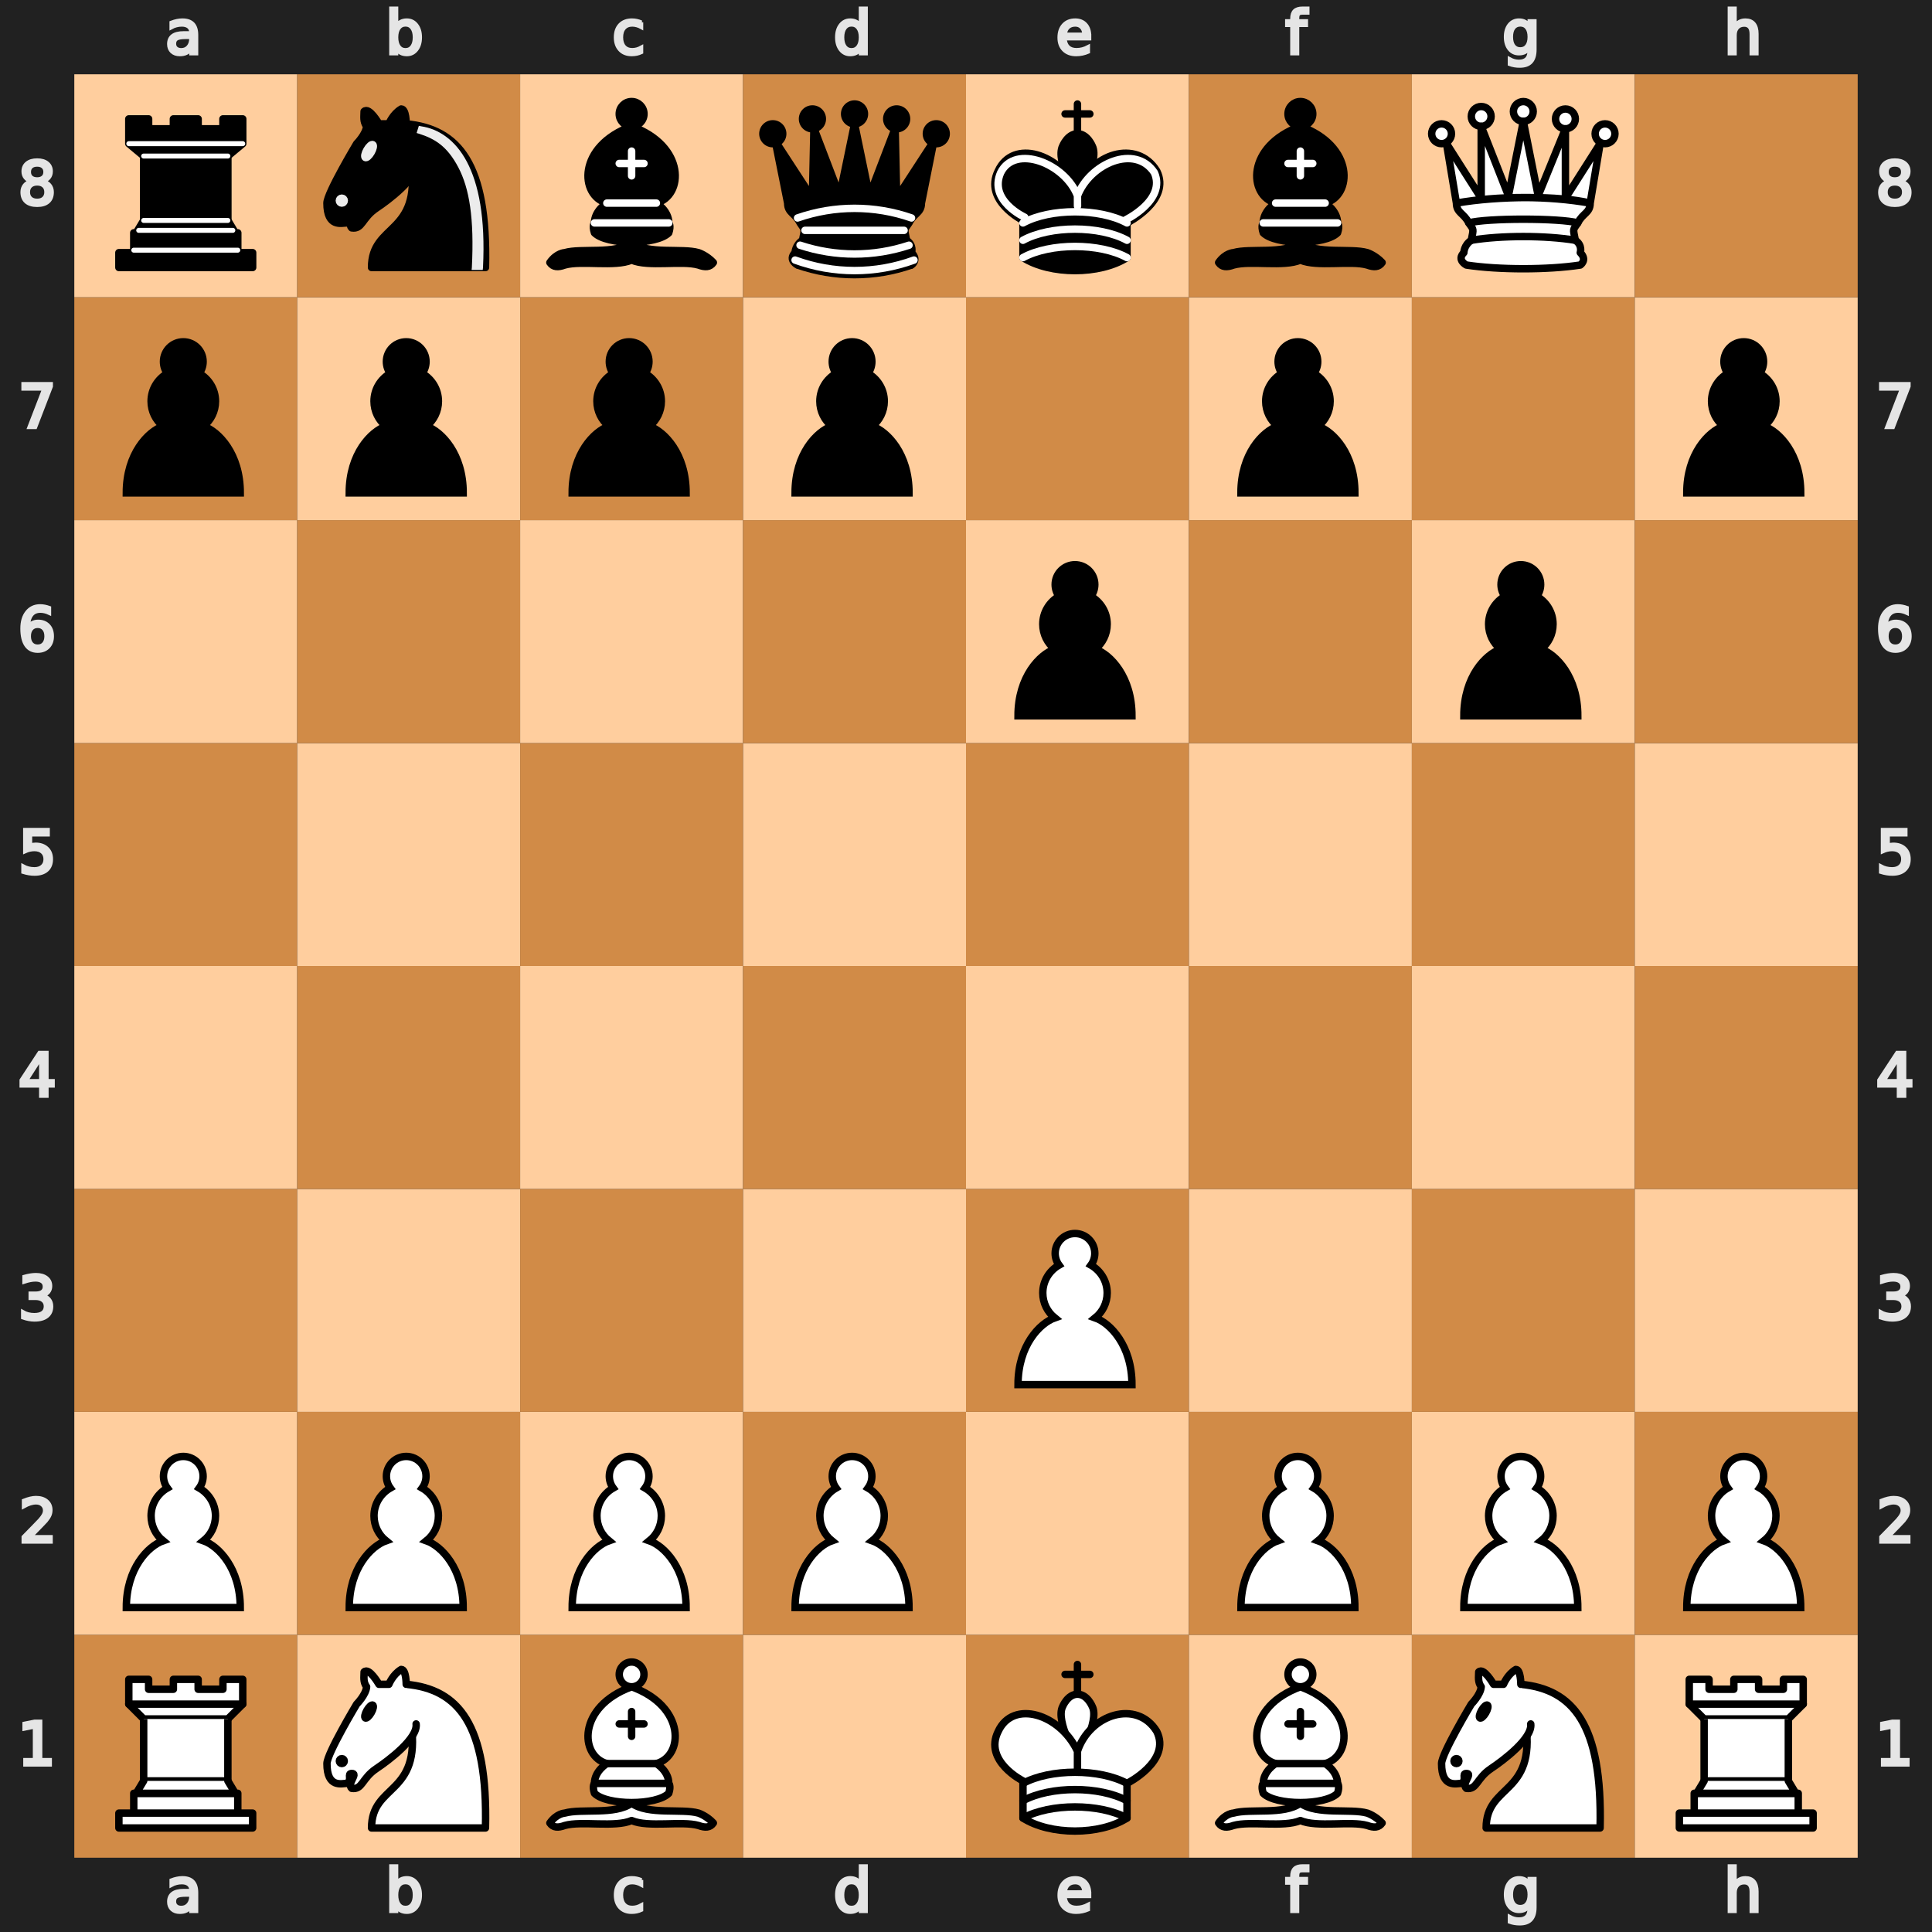
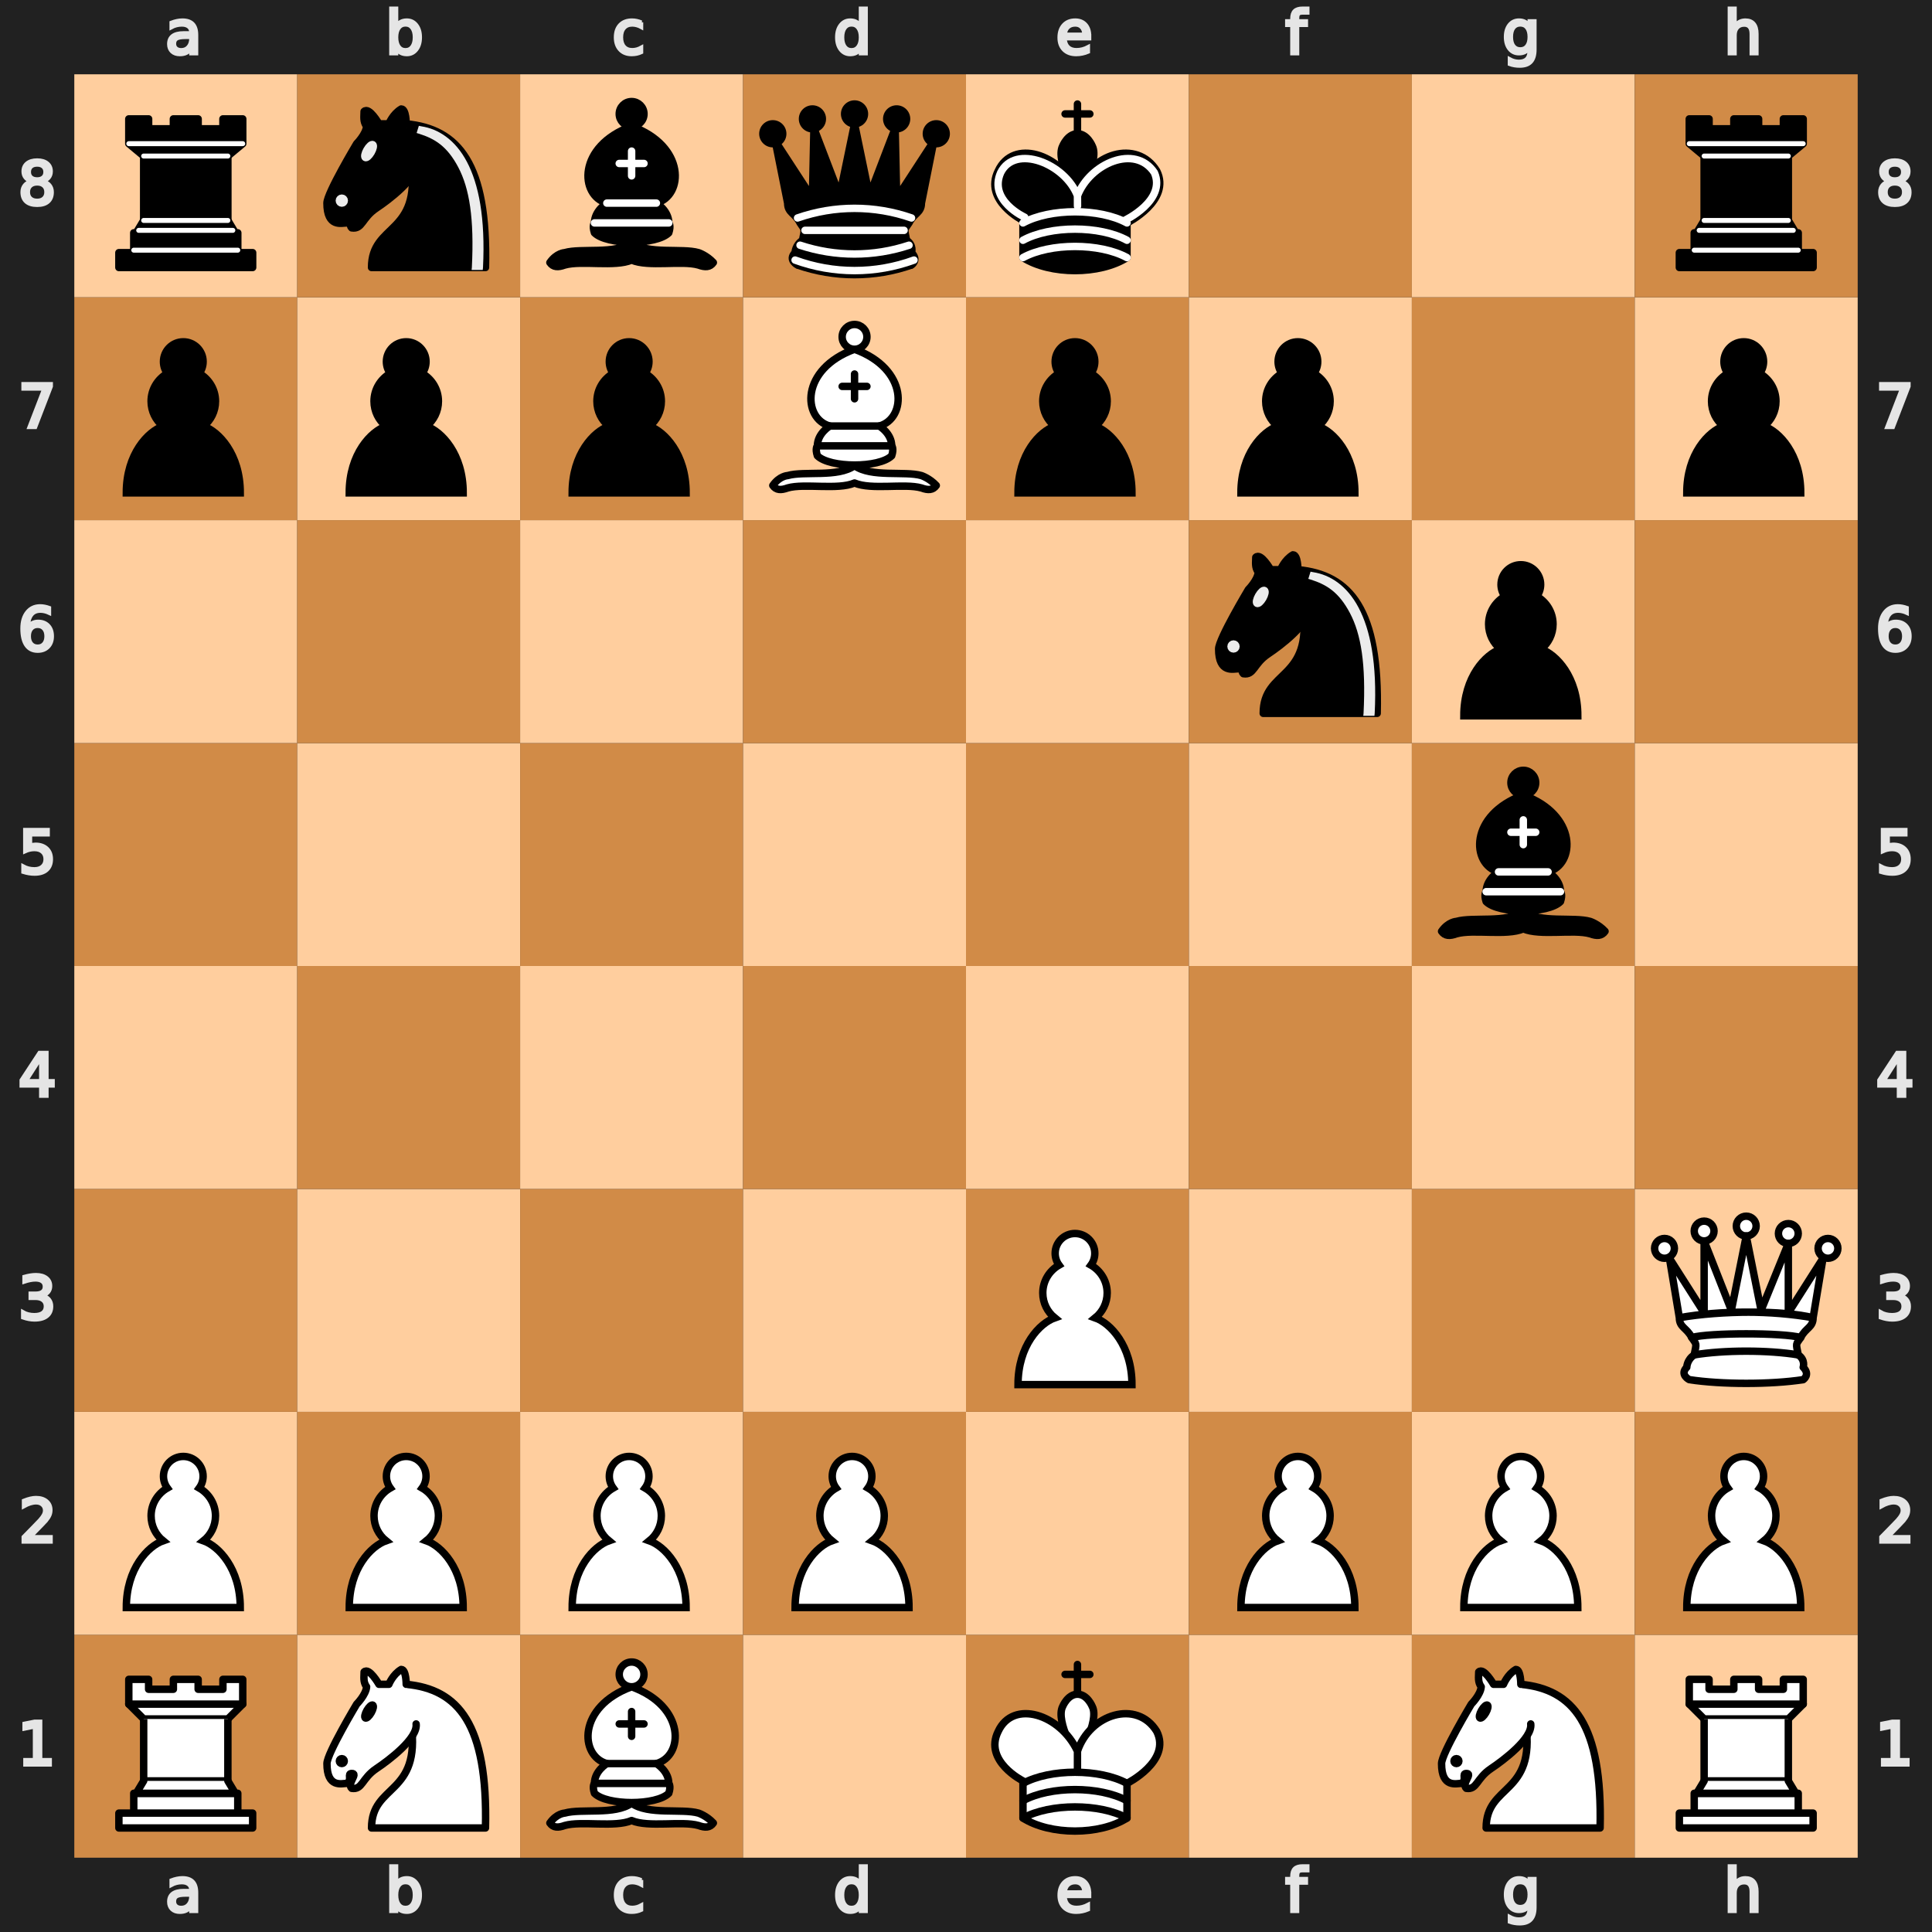
<svg xmlns="http://www.w3.org/2000/svg" xmlns:xlink="http://www.w3.org/1999/xlink" version="1.1" viewBox="0 0 390 390" width="500" height="500">
  <defs>
    <g id="white-pawn" class="white pawn">
      <path d="M22 9c-2.21 0-4 1.79-4 4 0 .89.29 1.71.78 2.38-1.95 1.12-3.28 3.21-3.28 5.62 0 2.03.94 3.84 2.41 5.03-3 1.06-7.41 5.55-7.41 13.47h23c0-7.92-4.41-12.41-7.41-13.47 1.47-1.19 2.41-3 2.41-5.03 0-2.41-1.33-4.5-3.28-5.62.49-.67.78-1.49.78-2.38 0-2.21-1.79-4-4-4z" fill="#fff" stroke="#000" stroke-width="1.5" stroke-linecap="round" />
    </g>
    <g id="white-knight" class="white knight" fill="none" fill-rule="evenodd" stroke="#000" stroke-width="1.5" stroke-linecap="round" stroke-linejoin="round">
      <path d="M 22,10 C 32.5,11 38.5,18 38,39 L 15,39 C 15,30 25,32.5 23,18" style="fill:#ffffff; stroke:#000000;" />
      <path d="M 24,18 C 24.38,20.91 18.45,25.37 16,27 C 13,29 13.18,31.34 11,31 C 9.958,30.06 12.41,27.96 11,28 C 10,28 11.19,29.23 10,30 C 9,30 5.997,31 6,26 C 6,24 12,14 12,14 C 12,14 13.89,12.1 14,10.5 C 13.27,9.506 13.5,8.5 13.5,7.5 C 14.5,6.5 16.5,10 16.5,10 L 18.5,10 C 18.5,10 19.28,8.008 21,7 C 22,7 22,10 22,10" style="fill:#ffffff; stroke:#000000;" />
      <path d="M 9.5 25.5 A 0.5 0.5 0 1 1 8.5,25.5 A 0.5 0.5 0 1 1 9.5 25.5 z" style="fill:#000000; stroke:#000000;" />
      <path d="M 15 15.5 A 0.5 1.5 0 1 1 14,15.5 A 0.5 1.5 0 1 1 15 15.5 z" transform="matrix(0.866,0.5,-0.5,0.866,9.693,-5.173)" style="fill:#000000; stroke:#000000;" />
    </g>
    <g id="white-bishop" class="white bishop" fill="none" fill-rule="evenodd" stroke="#000" stroke-width="1.5" stroke-linecap="round" stroke-linejoin="round">
      <g fill="#fff" stroke-linecap="butt">
        <path d="M9 36c3.39-.97 10.11.43 13.5-2 3.39 2.43 10.11 1.03 13.5 2 0 0 1.65.54 3 2-.68.97-1.65.99-3 .5-3.39-.97-10.11.46-13.5-1-3.39 1.46-10.11.03-13.5 1-1.354.49-2.323.47-3-.5 1.354-1.94 3-2 3-2zM15 32c2.5 2.5 12.5 2.5 15 0 .5-1.5 0-2 0-2 0-2.5-2.5-4-2.5-4 5.5-1.5 6-11.5-5-15.5-11 4-10.5 14-5 15.5 0 0-2.5 1.5-2.5 4 0 0-.5.5 0 2zM25 8a2.5 2.5 0 1 1-5 0 2.5 2.5 0 1 1 5 0z" />
      </g>
      <path d="M17.5 26h10M15 30h15m-7.5-14.5v5M20 18h5" stroke-linejoin="miter" />
    </g>
    <g id="white-rook" class="white rook" fill="#fff" fill-rule="evenodd" stroke="#000" stroke-width="1.5" stroke-linecap="round" stroke-linejoin="round">
      <path d="M9 39h27v-3H9v3zM12 36v-4h21v4H12zM11 14V9h4v2h5V9h5v2h5V9h4v5" stroke-linecap="butt" />
      <path d="M34 14l-3 3H14l-3-3" />
      <path d="M31 17v12.5H14V17" stroke-linecap="butt" stroke-linejoin="miter" />
      <path d="M31 29.5l1.5 2.5h-20l1.5-2.5" />
      <path d="M11 14h23" fill="none" stroke-linejoin="miter" />
    </g>
    <g id="white-queen" class="white queen" fill="#fff" fill-rule="evenodd" stroke="#000" stroke-width="1.5" stroke-linecap="round" stroke-linejoin="round">
      <path d="M8 12a2 2 0 1 1-4 0 2 2 0 1 1 4 0zM24.5 7.5a2 2 0 1 1-4 0 2 2 0 1 1 4 0zM41 12a2 2 0 1 1-4 0 2 2 0 1 1 4 0zM16 8.5a2 2 0 1 1-4 0 2 2 0 1 1 4 0zM33 9a2 2 0 1 1-4 0 2 2 0 1 1 4 0z" />
      <path d="M9 26c8.5-1.5 21-1.5 27 0l2-12-7 11V11l-5.5 13.5-3-15-3 15-5.5-14V25L7 14l2 12zM9 26c0 2 1.5 2 2.5 4 1 1.5 1 1 .5 3.5-1.5 1-1.5 2.5-1.5 2.5-1.5 1.5.5 2.5.5 2.5 6.5 1 16.5 1 23 0 0 0 1.5-1 0-2.5 0 0 .5-1.5-1-2.5-.5-2.5-.5-2 .5-3.5 1-2 2.5-2 2.5-4-8.5-1.5-18.5-1.5-27 0z" stroke-linecap="butt" />
      <path d="M11.5 30c3.5-1 18.5-1 22 0M12 33.5c6-1 15-1 21 0" fill="none" />
    </g>
    <g id="white-king" class="white king" fill="none" fill-rule="evenodd" stroke="#000" stroke-width="1.5" stroke-linecap="round" stroke-linejoin="round">
      <path d="M22.5 11.63V6M20 8h5" stroke-linejoin="miter" />
      <path d="M22.5 25s4.5-7.5 3-10.5c0 0-1-2.5-3-2.5s-3 2.5-3 2.5c-1.5 3 3 10.5 3 10.5" fill="#fff" stroke-linecap="butt" stroke-linejoin="miter" />
      <path d="M11.5 37c5.5 3.5 15.5 3.5 21 0v-7s9-4.5 6-10.5c-4-6.5-13.5-3.5-16 4V27v-3.5c-3.5-7.5-13-10.5-16-4-3 6 5 10 5 10V37z" fill="#fff" />
      <path d="M11.5 30c5.5-3 15.5-3 21 0m-21 3.5c5.5-3 15.5-3 21 0m-21 3.5c5.5-3 15.5-3 21 0" />
    </g>
    <g id="black-pawn" class="black pawn">
      <path d="M22 9c-2.21 0-4 1.79-4 4 0 .89.29 1.71.78 2.38-1.95 1.12-3.28 3.21-3.28 5.62 0 2.03.94 3.84 2.41 5.03-3 1.06-7.41 5.55-7.41 13.47h23c0-7.92-4.41-12.41-7.41-13.47 1.47-1.19 2.41-3 2.41-5.03 0-2.41-1.33-4.5-3.28-5.62.49-.67.78-1.49.78-2.38 0-2.21-1.79-4-4-4z" stroke="#000" stroke-width="1.5" stroke-linecap="round" />
    </g>
    <g id="black-knight" class="black knight" fill="none" fill-rule="evenodd" stroke="#000" stroke-width="1.5" stroke-linecap="round" stroke-linejoin="round">
      <path d="M 22,10 C 32.5,11 38.5,18 38,39 L 15,39 C 15,30 25,32.5 23,18" style="fill:#000000; stroke:#000000;" />
      <path d="M 24,18 C 24.38,20.91 18.45,25.37 16,27 C 13,29 13.18,31.34 11,31 C 9.958,30.06 12.41,27.96 11,28 C 10,28 11.19,29.23 10,30 C 9,30 5.997,31 6,26 C 6,24 12,14 12,14 C 12,14 13.89,12.1 14,10.5 C 13.27,9.506 13.5,8.5 13.5,7.5 C 14.5,6.5 16.5,10 16.5,10 L 18.5,10 C 18.5,10 19.28,8.008 21,7 C 22,7 22,10 22,10" style="fill:#000000; stroke:#000000;" />
      <path d="M 9.5 25.5 A 0.5 0.5 0 1 1 8.5,25.5 A 0.5 0.5 0 1 1 9.5 25.5 z" style="fill:#ececec; stroke:#ececec;" />
      <path d="M 15 15.5 A 0.5 1.5 0 1 1 14,15.5 A 0.5 1.5 0 1 1 15 15.5 z" transform="matrix(0.866,0.5,-0.5,0.866,9.693,-5.173)" style="fill:#ececec; stroke:#ececec;" />
      <path d="M 24.55,10.4 L 24.1,11.85 L 24.6,12 C 27.75,13 30.25,14.49 32.5,18.75 C 34.75,23.01 35.75,29.06 35.25,39 L 35.2,39.5 L 37.45,39.5 L 37.5,39 C 38,28.94 36.62,22.15 34.25,17.66 C 31.88,13.17 28.46,11.02 25.06,10.5 L 24.55,10.4 z " style="fill:#ececec; stroke:none;" />
    </g>
    <g id="black-bishop" class="black bishop" fill="none" fill-rule="evenodd" stroke="#000" stroke-width="1.5" stroke-linecap="round" stroke-linejoin="round">
      <path d="M9 36c3.39-.97 10.11.43 13.5-2 3.39 2.43 10.11 1.03 13.5 2 0 0 1.65.54 3 2-.68.97-1.65.99-3 .5-3.39-.97-10.11.46-13.5-1-3.39 1.46-10.11.03-13.5 1-1.354.49-2.323.47-3-.5 1.354-1.94 3-2 3-2zm6-4c2.5 2.5 12.5 2.5 15 0 .5-1.5 0-2 0-2 0-2.5-2.5-4-2.5-4 5.5-1.5 6-11.5-5-15.5-11 4-10.5 14-5 15.5 0 0-2.5 1.5-2.5 4 0 0-.5.5 0 2zM25 8a2.5 2.5 0 1 1-5 0 2.5 2.5 0 1 1 5 0z" fill="#000" stroke-linecap="butt" />
      <path d="M17.5 26h10M15 30h15m-7.5-14.5v5M20 18h5" stroke="#fff" stroke-linejoin="miter" />
    </g>
    <g id="black-rook" class="black rook" fill="#000" fill-rule="evenodd" stroke="#000" stroke-width="1.5" stroke-linecap="round" stroke-linejoin="round">
      <path d="M9 39h27v-3H9v3zM12.5 32l1.5-2.5h17l1.5 2.5h-20zM12 36v-4h21v4H12z" stroke-linecap="butt" />
      <path d="M14 29.5v-13h17v13H14z" stroke-linecap="butt" stroke-linejoin="miter" />
      <path d="M14 16.5L11 14h23l-3 2.5H14zM11 14V9h4v2h5V9h5v2h5V9h4v5H11z" stroke-linecap="butt" />
      <path d="M12 35.5h21M13 31.5h19M14 29.5h17M14 16.5h17M11 14h23" fill="none" stroke="#fff" stroke-width="1" stroke-linejoin="miter" />
    </g>
    <g id="black-queen" class="black queen" fill="#000" fill-rule="evenodd" stroke="#000" stroke-width="1.5" stroke-linecap="round" stroke-linejoin="round">
      <g fill="#000" stroke="none">
        <circle cx="6" cy="12" r="2.75" />
        <circle cx="14" cy="9" r="2.75" />
        <circle cx="22.5" cy="8" r="2.75" />
        <circle cx="31" cy="9" r="2.75" />
        <circle cx="39" cy="12" r="2.75" />
      </g>
      <path d="M9 26c8.5-1.5 21-1.5 27 0l2.5-12.5L31 25l-.3-14.1-5.2 13.6-3-14.5-3 14.5-5.2-13.6L14 25 6.5 13.5 9 26zM9 26c0 2 1.5 2 2.5 4 1 1.5 1 1 .5 3.5-1.5 1-1.5 2.5-1.5 2.5-1.5 1.5.5 2.5.5 2.5 6.5 1 16.5 1 23 0 0 0 1.5-1 0-2.5 0 0 .5-1.5-1-2.5-.5-2.5-.5-2 .5-3.5 1-2 2.5-2 2.5-4-8.5-1.5-18.5-1.5-27 0z" stroke-linecap="butt" />
      <path d="M11 38.5a35 35 1 0 0 23 0" fill="none" stroke-linecap="butt" />
      <path d="M11 29a35 35 1 0 1 23 0M12.5 31.5h20M11.5 34.5a35 35 1 0 0 22 0M10.5 37.5a35 35 1 0 0 24 0" fill="none" stroke="#fff" />
    </g>
    <g id="black-king" class="black king" fill="none" fill-rule="evenodd" stroke="#000" stroke-width="1.5" stroke-linecap="round" stroke-linejoin="round">
      <path d="M22.5 11.63V6" stroke-linejoin="miter" />
      <path d="M22.5 25s4.5-7.5 3-10.5c0 0-1-2.5-3-2.5s-3 2.5-3 2.5c-1.5 3 3 10.5 3 10.5" fill="#000" stroke-linecap="butt" stroke-linejoin="miter" />
      <path d="M11.5 37c5.5 3.5 15.5 3.5 21 0v-7s9-4.5 6-10.5c-4-6.5-13.5-3.5-16 4V27v-3.5c-3.5-7.5-13-10.5-16-4-3 6 5 10 5 10V37z" fill="#000" />
      <path d="M20 8h5" stroke-linejoin="miter" />
      <path d="M32 29.5s8.5-4 6.03-9.65C34.15 14 25 18 22.5 24.5l.01 2.1-.01-2.1C20 18 9.906 14 6.997 19.85c-2.497 5.65 4.853 9 4.853 9M11.5 30c5.5-3 15.5-3 21 0m-21 3.5c5.5-3 15.5-3 21 0m-21 3.5c5.5-3 15.5-3 21 0" stroke="#fff" />
    </g>
  </defs>
  <rect x="0" y="0" width="390" height="390" fill="#212121" />
  <rect x="15" y="330" width="45" height="45" class="square dark a1" stroke="none" fill="#d18b47" />
  <use xlink:href="#white-rook" transform="translate(15, 330)" />
  <rect x="60" y="330" width="45" height="45" class="square light b1" stroke="none" fill="#ffce9e" />
  <use xlink:href="#white-knight" transform="translate(60, 330)" />
  <rect x="105" y="330" width="45" height="45" class="square dark c1" stroke="none" fill="#d18b47" />
  <use xlink:href="#white-bishop" transform="translate(105, 330)" />
  <rect x="150" y="330" width="45" height="45" class="square light d1" stroke="none" fill="#ffce9e" />
  <rect x="195" y="330" width="45" height="45" class="square dark e1" stroke="none" fill="#d18b47" />
  <use xlink:href="#white-king" transform="translate(195, 330)" />
  <rect x="240" y="330" width="45" height="45" class="square light f1" stroke="none" fill="#ffce9e" />
-   <use xlink:href="#white-bishop" transform="translate(240, 330)" />
  <rect x="285" y="330" width="45" height="45" class="square dark g1" stroke="none" fill="#d18b47" />
  <use xlink:href="#white-knight" transform="translate(285, 330)" />
  <rect x="330" y="330" width="45" height="45" class="square light h1" stroke="none" fill="#ffce9e" />
  <use xlink:href="#white-rook" transform="translate(330, 330)" />
  <rect x="15" y="285" width="45" height="45" class="square light a2" stroke="none" fill="#ffce9e" />
  <use xlink:href="#white-pawn" transform="translate(15, 285)" />
  <rect x="60" y="285" width="45" height="45" class="square dark b2" stroke="none" fill="#d18b47" />
  <use xlink:href="#white-pawn" transform="translate(60, 285)" />
  <rect x="105" y="285" width="45" height="45" class="square light c2" stroke="none" fill="#ffce9e" />
  <use xlink:href="#white-pawn" transform="translate(105, 285)" />
  <rect x="150" y="285" width="45" height="45" class="square dark d2" stroke="none" fill="#d18b47" />
  <use xlink:href="#white-pawn" transform="translate(150, 285)" />
  <rect x="195" y="285" width="45" height="45" class="square light e2" stroke="none" fill="#ffce9e" />
  <rect x="240" y="285" width="45" height="45" class="square dark f2" stroke="none" fill="#d18b47" />
  <use xlink:href="#white-pawn" transform="translate(240, 285)" />
  <rect x="285" y="285" width="45" height="45" class="square light g2" stroke="none" fill="#ffce9e" />
  <use xlink:href="#white-pawn" transform="translate(285, 285)" />
  <rect x="330" y="285" width="45" height="45" class="square dark h2" stroke="none" fill="#d18b47" />
  <use xlink:href="#white-pawn" transform="translate(330, 285)" />
  <rect x="15" y="240" width="45" height="45" class="square dark a3" stroke="none" fill="#d18b47" />
  <rect x="60" y="240" width="45" height="45" class="square light b3" stroke="none" fill="#ffce9e" />
  <rect x="105" y="240" width="45" height="45" class="square dark c3" stroke="none" fill="#d18b47" />
  <rect x="150" y="240" width="45" height="45" class="square light d3" stroke="none" fill="#ffce9e" />
  <rect x="195" y="240" width="45" height="45" class="square dark e3" stroke="none" fill="#d18b47" />
  <use xlink:href="#white-pawn" transform="translate(195, 240)" />
  <rect x="240" y="240" width="45" height="45" class="square light f3" stroke="none" fill="#ffce9e" />
  <rect x="285" y="240" width="45" height="45" class="square dark g3" stroke="none" fill="#d18b47" />
  <rect x="330" y="240" width="45" height="45" class="square light h3" stroke="none" fill="#ffce9e" />
+   <use xlink:href="#white-queen" transform="translate(330, 240)" />
  <rect x="15" y="195" width="45" height="45" class="square light a4" stroke="none" fill="#ffce9e" />
  <rect x="60" y="195" width="45" height="45" class="square dark b4" stroke="none" fill="#d18b47" />
  <rect x="105" y="195" width="45" height="45" class="square light c4" stroke="none" fill="#ffce9e" />
  <rect x="150" y="195" width="45" height="45" class="square dark d4" stroke="none" fill="#d18b47" />
  <rect x="195" y="195" width="45" height="45" class="square light e4" stroke="none" fill="#ffce9e" />
  <rect x="240" y="195" width="45" height="45" class="square dark f4" stroke="none" fill="#d18b47" />
  <rect x="285" y="195" width="45" height="45" class="square light g4" stroke="none" fill="#ffce9e" />
  <rect x="330" y="195" width="45" height="45" class="square dark h4" stroke="none" fill="#d18b47" />
  <rect x="15" y="150" width="45" height="45" class="square dark a5" stroke="none" fill="#d18b47" />
  <rect x="60" y="150" width="45" height="45" class="square light b5" stroke="none" fill="#ffce9e" />
  <rect x="105" y="150" width="45" height="45" class="square dark c5" stroke="none" fill="#d18b47" />
  <rect x="150" y="150" width="45" height="45" class="square light d5" stroke="none" fill="#ffce9e" />
  <rect x="195" y="150" width="45" height="45" class="square dark e5" stroke="none" fill="#d18b47" />
  <rect x="240" y="150" width="45" height="45" class="square light f5" stroke="none" fill="#ffce9e" />
  <rect x="285" y="150" width="45" height="45" class="square dark g5" stroke="none" fill="#d18b47" />
+   <use xlink:href="#black-bishop" transform="translate(285, 150)" />
  <rect x="330" y="150" width="45" height="45" class="square light h5" stroke="none" fill="#ffce9e" />
  <rect x="15" y="105" width="45" height="45" class="square light a6" stroke="none" fill="#ffce9e" />
  <rect x="60" y="105" width="45" height="45" class="square dark b6" stroke="none" fill="#d18b47" />
  <rect x="105" y="105" width="45" height="45" class="square light c6" stroke="none" fill="#ffce9e" />
  <rect x="150" y="105" width="45" height="45" class="square dark d6" stroke="none" fill="#d18b47" />
  <rect x="195" y="105" width="45" height="45" class="square light e6" stroke="none" fill="#ffce9e" />
-   <use xlink:href="#black-pawn" transform="translate(195, 105)" />
  <rect x="240" y="105" width="45" height="45" class="square dark f6" stroke="none" fill="#d18b47" />
+   <use xlink:href="#black-knight" transform="translate(240, 105)" />
  <rect x="285" y="105" width="45" height="45" class="square light g6" stroke="none" fill="#ffce9e" />
  <use xlink:href="#black-pawn" transform="translate(285, 105)" />
  <rect x="330" y="105" width="45" height="45" class="square dark h6" stroke="none" fill="#d18b47" />
  <rect x="15" y="60" width="45" height="45" class="square dark a7" stroke="none" fill="#d18b47" />
  <use xlink:href="#black-pawn" transform="translate(15, 60)" />
  <rect x="60" y="60" width="45" height="45" class="square light b7" stroke="none" fill="#ffce9e" />
  <use xlink:href="#black-pawn" transform="translate(60, 60)" />
  <rect x="105" y="60" width="45" height="45" class="square dark c7" stroke="none" fill="#d18b47" />
  <use xlink:href="#black-pawn" transform="translate(105, 60)" />
  <rect x="150" y="60" width="45" height="45" class="square light d7" stroke="none" fill="#ffce9e" />
-   <use xlink:href="#black-pawn" transform="translate(150, 60)" />
+   <use xlink:href="#white-bishop" transform="translate(150, 60)" />
  <rect x="195" y="60" width="45" height="45" class="square dark e7" stroke="none" fill="#d18b47" />
+   <use xlink:href="#black-pawn" transform="translate(195, 60)" />
  <rect x="240" y="60" width="45" height="45" class="square light f7" stroke="none" fill="#ffce9e" />
  <use xlink:href="#black-pawn" transform="translate(240, 60)" />
  <rect x="285" y="60" width="45" height="45" class="square dark g7" stroke="none" fill="#d18b47" />
  <rect x="330" y="60" width="45" height="45" class="square light h7" stroke="none" fill="#ffce9e" />
  <use xlink:href="#black-pawn" transform="translate(330, 60)" />
  <rect x="15" y="15" width="45" height="45" class="square light a8" stroke="none" fill="#ffce9e" />
  <use xlink:href="#black-rook" transform="translate(15, 15)" />
  <rect x="60" y="15" width="45" height="45" class="square dark b8" stroke="none" fill="#d18b47" />
  <use xlink:href="#black-knight" transform="translate(60, 15)" />
  <rect x="105" y="15" width="45" height="45" class="square light c8" stroke="none" fill="#ffce9e" />
  <use xlink:href="#black-bishop" transform="translate(105, 15)" />
  <rect x="150" y="15" width="45" height="45" class="square dark d8" stroke="none" fill="#d18b47" />
  <use xlink:href="#black-queen" transform="translate(150, 15)" />
  <rect x="195" y="15" width="45" height="45" class="square light e8" stroke="none" fill="#ffce9e" />
  <use xlink:href="#black-king" transform="translate(195, 15)" />
  <rect x="240" y="15" width="45" height="45" class="square dark f8" stroke="none" fill="#d18b47" />
-   <use xlink:href="#black-bishop" transform="translate(240, 15)" />
  <rect x="285" y="15" width="45" height="45" class="square light g8" stroke="none" fill="#ffce9e" />
-   <use xlink:href="#white-queen" transform="translate(285, 15)" />
  <rect x="330" y="15" width="45" height="45" class="square dark h8" stroke="none" fill="#d18b47" />
+   <use xlink:href="#black-rook" transform="translate(330, 15)" />
  <g transform="translate(20, 0) scale(0.75, 0.75)" fill="#e5e5e5" stroke="#e5e5e5">
    <path d="M23.328 10.016q-1.742 0-2.414.398-.672.398-.672 1.36 0 .765.5 1.218.508.445 1.375.445 1.196 0 1.914-.843.727-.852.727-2.258v-.32zm2.867-.594v4.992h-1.437v-1.328q-.492.797-1.227 1.18-.734.375-1.797.375-1.343 0-2.14-.75-.79-.758-.79-2.024 0-1.476.985-2.226.992-.75 2.953-.75h2.016V8.75q0-.992-.656-1.531-.649-.547-1.829-.547-.75 0-1.46.18-.711.18-1.368.539V6.062q.79-.304 1.532-.453.742-.156 1.445-.156 1.898 0 2.836.984.937.985.937 2.985z" />
  </g>
  <g transform="translate(20, 375) scale(0.75, 0.75)" fill="#e5e5e5" stroke="#e5e5e5">
    <path d="M23.328 10.016q-1.742 0-2.414.398-.672.398-.672 1.36 0 .765.5 1.218.508.445 1.375.445 1.196 0 1.914-.843.727-.852.727-2.258v-.32zm2.867-.594v4.992h-1.437v-1.328q-.492.797-1.227 1.18-.734.375-1.797.375-1.343 0-2.14-.75-.79-.758-.79-2.024 0-1.476.985-2.226.992-.75 2.953-.75h2.016V8.75q0-.992-.656-1.531-.649-.547-1.829-.547-.75 0-1.46.18-.711.18-1.368.539V6.062q.79-.304 1.532-.453.742-.156 1.445-.156 1.898 0 2.836.984.937.985.937 2.985z" />
  </g>
  <g transform="translate(65, 0) scale(0.75, 0.75)" fill="#e5e5e5" stroke="#e5e5e5">
    <path d="M24.922 10.047q0-1.586-.656-2.485-.649-.906-1.79-.906-1.14 0-1.796.906-.649.899-.649 2.485 0 1.586.649 2.492.656.898 1.797.898 1.14 0 1.789-.898.656-.906.656-2.492zm-4.89-3.055q.452-.781 1.14-1.156.695-.383 1.656-.383 1.594 0 2.586 1.266 1 1.265 1 3.328 0 2.062-1 3.328-.992 1.266-2.586 1.266-.96 0-1.656-.375-.688-.383-1.14-1.164v1.312h-1.446V2.258h1.445z" />
  </g>
  <g transform="translate(65, 375) scale(0.75, 0.75)" fill="#e5e5e5" stroke="#e5e5e5">
    <path d="M24.922 10.047q0-1.586-.656-2.485-.649-.906-1.79-.906-1.14 0-1.796.906-.649.899-.649 2.485 0 1.586.649 2.492.656.898 1.797.898 1.14 0 1.789-.898.656-.906.656-2.492zm-4.89-3.055q.452-.781 1.14-1.156.695-.383 1.656-.383 1.594 0 2.586 1.266 1 1.265 1 3.328 0 2.062-1 3.328-.992 1.266-2.586 1.266-.96 0-1.656-.375-.688-.383-1.14-1.164v1.312h-1.446V2.258h1.445z" />
  </g>
  <g transform="translate(110, 0) scale(0.75, 0.75)" fill="#e5e5e5" stroke="#e5e5e5">
    <path d="M25.96 6v1.344q-.608-.336-1.226-.5-.609-.172-1.234-.172-1.398 0-2.172.89-.773.883-.773 2.485 0 1.601.773 2.492.774.883 2.172.883.625 0 1.234-.164.618-.172 1.227-.508v1.328q-.602.281-1.25.422-.64.14-1.367.14-1.977 0-3.14-1.242-1.165-1.242-1.165-3.351 0-2.14 1.172-3.367 1.18-1.227 3.227-1.227.664 0 1.296.14.633.134 1.227.407z" />
  </g>
  <g transform="translate(110, 375) scale(0.75, 0.75)" fill="#e5e5e5" stroke="#e5e5e5">
    <path d="M25.96 6v1.344q-.608-.336-1.226-.5-.609-.172-1.234-.172-1.398 0-2.172.89-.773.883-.773 2.485 0 1.601.773 2.492.774.883 2.172.883.625 0 1.234-.164.618-.172 1.227-.508v1.328q-.602.281-1.25.422-.64.14-1.367.14-1.977 0-3.14-1.242-1.165-1.242-1.165-3.351 0-2.14 1.172-3.367 1.18-1.227 3.227-1.227.664 0 1.296.14.633.134 1.227.407z" />
  </g>
  <g transform="translate(155, 0) scale(0.75, 0.75)" fill="#e5e5e5" stroke="#e5e5e5">
    <path d="M24.973 6.992V2.258h1.437v12.156h-1.437v-1.312q-.453.78-1.149 1.164-.687.375-1.656.375-1.586 0-2.586-1.266-.992-1.266-.992-3.328 0-2.063.992-3.328 1-1.266 2.586-1.266.969 0 1.656.383.696.375 1.149 1.156zm-4.899 3.055q0 1.586.649 2.492.656.898 1.797.898 1.14 0 1.796-.898.657-.906.657-2.492 0-1.586-.657-2.485-.656-.906-1.796-.906-1.141 0-1.797.906-.649.899-.649 2.485z" />
  </g>
  <g transform="translate(155, 375) scale(0.75, 0.75)" fill="#e5e5e5" stroke="#e5e5e5">
    <path d="M24.973 6.992V2.258h1.437v12.156h-1.437v-1.312q-.453.78-1.149 1.164-.687.375-1.656.375-1.586 0-2.586-1.266-.992-1.266-.992-3.328 0-2.063.992-3.328 1-1.266 2.586-1.266.969 0 1.656.383.696.375 1.149 1.156zm-4.899 3.055q0 1.586.649 2.492.656.898 1.797.898 1.14 0 1.796-.898.657-.906.657-2.492 0-1.586-.657-2.485-.656-.906-1.796-.906-1.141 0-1.797.906-.649.899-.649 2.485z" />
  </g>
  <g transform="translate(200, 0) scale(0.75, 0.75)" fill="#e5e5e5" stroke="#e5e5e5">
    <path d="M26.555 9.68v.703h-6.61q.094 1.484.89 2.265.806.774 2.235.774.828 0 1.602-.203.781-.203 1.547-.61v1.36q-.774.328-1.586.5-.813.172-1.649.172-2.093 0-3.32-1.22-1.219-1.218-1.219-3.296 0-2.148 1.157-3.406 1.164-1.266 3.132-1.266 1.766 0 2.79 1.14 1.03 1.134 1.03 3.087zm-1.438-.422q-.015-1.18-.664-1.883-.64-.703-1.703-.703-1.203 0-1.93.68-.718.68-.828 1.914z" />
  </g>
  <g transform="translate(200, 375) scale(0.75, 0.75)" fill="#e5e5e5" stroke="#e5e5e5">
    <path d="M26.555 9.68v.703h-6.61q.094 1.484.89 2.265.806.774 2.235.774.828 0 1.602-.203.781-.203 1.547-.61v1.36q-.774.328-1.586.5-.813.172-1.649.172-2.093 0-3.32-1.22-1.219-1.218-1.219-3.296 0-2.148 1.157-3.406 1.164-1.266 3.132-1.266 1.766 0 2.79 1.14 1.03 1.134 1.03 3.087zm-1.438-.422q-.015-1.18-.664-1.883-.64-.703-1.703-.703-1.203 0-1.93.68-.718.68-.828 1.914z" />
  </g>
  <g transform="translate(245, 0) scale(0.75, 0.75)" fill="#e5e5e5" stroke="#e5e5e5">
    <path d="M25.285 2.258v1.195H23.91q-.773 0-1.078.313-.297.312-.297 1.125v.773h2.367v1.117h-2.367v7.633H21.09V6.781h-1.375V5.664h1.375v-.61q0-1.46.68-2.124.68-.672 2.156-.672z" />
  </g>
  <g transform="translate(245, 375) scale(0.75, 0.75)" fill="#e5e5e5" stroke="#e5e5e5">
    <path d="M25.285 2.258v1.195H23.91q-.773 0-1.078.313-.297.312-.297 1.125v.773h2.367v1.117h-2.367v7.633H21.09V6.781h-1.375V5.664h1.375v-.61q0-1.46.68-2.124.68-.672 2.156-.672z" />
  </g>
  <g transform="translate(290, 0) scale(0.75, 0.75)" fill="#e5e5e5" stroke="#e5e5e5">
    <path d="M24.973 9.937q0-1.562-.649-2.421-.64-.86-1.804-.86-1.157 0-1.805.86-.64.859-.64 2.421 0 1.555.64 2.415.648.859 1.805.859 1.164 0 1.804-.86.649-.859.649-2.414zm1.437 3.391q0 2.234-.992 3.32-.992 1.094-3.04 1.094-.757 0-1.429-.117-.672-.11-1.304-.344v-1.398q.632.344 1.25.508.617.164 1.257.164 1.414 0 2.118-.743.703-.734.703-2.226v-.711q-.446.773-1.141 1.156-.695.383-1.664.383-1.61 0-2.594-1.227-.984-1.226-.984-3.25 0-2.03.984-3.257.985-1.227 2.594-1.227.969 0 1.664.383t1.14 1.156V5.664h1.438z" />
  </g>
  <g transform="translate(290, 375) scale(0.75, 0.75)" fill="#e5e5e5" stroke="#e5e5e5">
    <path d="M24.973 9.937q0-1.562-.649-2.421-.64-.86-1.804-.86-1.157 0-1.805.86-.64.859-.64 2.421 0 1.555.64 2.415.648.859 1.805.859 1.164 0 1.804-.86.649-.859.649-2.414zm1.437 3.391q0 2.234-.992 3.32-.992 1.094-3.04 1.094-.757 0-1.429-.117-.672-.11-1.304-.344v-1.398q.632.344 1.25.508.617.164 1.257.164 1.414 0 2.118-.743.703-.734.703-2.226v-.711q-.446.773-1.141 1.156-.695.383-1.664.383-1.61 0-2.594-1.227-.984-1.226-.984-3.25 0-2.03.984-3.257.985-1.227 2.594-1.227.969 0 1.664.383t1.14 1.156V5.664h1.438z" />
  </g>
  <g transform="translate(335, 0) scale(0.75, 0.75)" fill="#e5e5e5" stroke="#e5e5e5">
    <path d="M26.164 9.133v5.281h-1.437V9.18q0-1.243-.485-1.86-.484-.617-1.453-.617-1.164 0-1.836.742-.672.742-.672 2.024v4.945h-1.445V2.258h1.445v4.765q.516-.789 1.211-1.18.703-.39 1.617-.39 1.508 0 2.282.938.773.93.773 2.742z" />
  </g>
  <g transform="translate(335, 375) scale(0.75, 0.75)" fill="#e5e5e5" stroke="#e5e5e5">
    <path d="M26.164 9.133v5.281h-1.437V9.18q0-1.243-.485-1.86-.484-.617-1.453-.617-1.164 0-1.836.742-.672.742-.672 2.024v4.945h-1.445V2.258h1.445v4.765q.516-.789 1.211-1.18.703-.39 1.617-.39 1.508 0 2.282.938.773.93.773 2.742z" />
  </g>
  <g transform="translate(0, 335) scale(0.75, 0.75)" fill="#e5e5e5" stroke="#e5e5e5">
    <path d="M6.754 26.996h2.578v-8.898l-2.805.562v-1.437l2.79-.563h1.578v10.336h2.578v1.328h-6.72z" />
  </g>
  <g transform="translate(375, 335) scale(0.75, 0.75)" fill="#e5e5e5" stroke="#e5e5e5">
    <path d="M6.754 26.996h2.578v-8.898l-2.805.562v-1.437l2.79-.563h1.578v10.336h2.578v1.328h-6.72z" />
  </g>
  <g transform="translate(0, 290) scale(0.75, 0.75)" fill="#e5e5e5" stroke="#e5e5e5">
    <path d="M8.195 26.996h5.508v1.328H6.297v-1.328q.898-.93 2.445-2.492 1.555-1.57 1.953-2.024.758-.851 1.055-1.437.305-.594.305-1.164 0-.93-.657-1.516-.648-.586-1.695-.586-.742 0-1.57.258-.82.258-1.758.781v-1.593q.953-.383 1.781-.578.828-.196 1.516-.196 1.812 0 2.89.906 1.079.907 1.079 2.422 0 .72-.274 1.368-.265.64-.976 1.515-.196.227-1.243 1.313-1.046 1.078-2.953 3.023z" />
  </g>
  <g transform="translate(375, 290) scale(0.75, 0.75)" fill="#e5e5e5" stroke="#e5e5e5">
    <path d="M8.195 26.996h5.508v1.328H6.297v-1.328q.898-.93 2.445-2.492 1.555-1.57 1.953-2.024.758-.851 1.055-1.437.305-.594.305-1.164 0-.93-.657-1.516-.648-.586-1.695-.586-.742 0-1.57.258-.82.258-1.758.781v-1.593q.953-.383 1.781-.578.828-.196 1.516-.196 1.812 0 2.89.906 1.079.907 1.079 2.422 0 .72-.274 1.368-.265.64-.976 1.515-.196.227-1.243 1.313-1.046 1.078-2.953 3.023z" />
  </g>
  <g transform="translate(0, 245) scale(0.75, 0.75)" fill="#e5e5e5" stroke="#e5e5e5">
    <path d="M11.434 22.035q1.132.242 1.765 1.008.64.766.64 1.89 0 1.727-1.187 2.672-1.187.946-3.375.946-.734 0-1.515-.149-.774-.14-1.602-.43V26.45q.656.383 1.438.578.78.196 1.632.196 1.485 0 2.258-.586.782-.586.782-1.703 0-1.032-.727-1.61-.719-.586-2.008-.586h-1.36v-1.297h1.423q1.164 0 1.78-.46.618-.47.618-1.344 0-.899-.64-1.375-.633-.485-1.82-.485-.65 0-1.391.141-.743.14-1.633.437V16.95q.898-.25 1.68-.375.788-.125 1.484-.125 1.797 0 2.844.82 1.046.813 1.046 2.204 0 .968-.554 1.64-.555.664-1.578.922z" />
  </g>
  <g transform="translate(375, 245) scale(0.75, 0.75)" fill="#e5e5e5" stroke="#e5e5e5">
    <path d="M11.434 22.035q1.132.242 1.765 1.008.64.766.64 1.89 0 1.727-1.187 2.672-1.187.946-3.375.946-.734 0-1.515-.149-.774-.14-1.602-.43V26.45q.656.383 1.438.578.78.196 1.632.196 1.485 0 2.258-.586.782-.586.782-1.703 0-1.032-.727-1.61-.719-.586-2.008-.586h-1.36v-1.297h1.423q1.164 0 1.78-.46.618-.47.618-1.344 0-.899-.64-1.375-.633-.485-1.82-.485-.65 0-1.391.141-.743.14-1.633.437V16.95q.898-.25 1.68-.375.788-.125 1.484-.125 1.797 0 2.844.82 1.046.813 1.046 2.204 0 .968-.554 1.64-.555.664-1.578.922z" />
  </g>
  <g transform="translate(0, 200) scale(0.75, 0.75)" fill="#e5e5e5" stroke="#e5e5e5">
    <path d="M11.016 18.035L7.03 24.262h3.985zm-.414-1.375h1.984v7.602h1.664v1.312h-1.664v2.75h-1.57v-2.75H5.75v-1.523z" />
  </g>
  <g transform="translate(375, 200) scale(0.75, 0.75)" fill="#e5e5e5" stroke="#e5e5e5">
    <path d="M11.016 18.035L7.03 24.262h3.985zm-.414-1.375h1.984v7.602h1.664v1.312h-1.664v2.75h-1.57v-2.75H5.75v-1.523z" />
  </g>
  <g transform="translate(0, 155) scale(0.75, 0.75)" fill="#e5e5e5" stroke="#e5e5e5">
    <path d="M6.719 16.66h6.195v1.328h-4.75v2.86q.344-.118.688-.172.343-.063.687-.063 1.953 0 3.094 1.07 1.14 1.07 1.14 2.899 0 1.883-1.171 2.93-1.172 1.039-3.305 1.039-.735 0-1.5-.125-.758-.125-1.57-.375v-1.586q.703.383 1.453.57.75.188 1.586.188 1.351 0 2.14-.711.79-.711.79-1.93 0-1.219-.79-1.93-.789-.71-2.14-.71-.633 0-1.266.14-.625.14-1.281.438z" />
  </g>
  <g transform="translate(375, 155) scale(0.75, 0.75)" fill="#e5e5e5" stroke="#e5e5e5">
    <path d="M6.719 16.66h6.195v1.328h-4.75v2.86q.344-.118.688-.172.343-.063.687-.063 1.953 0 3.094 1.07 1.14 1.07 1.14 2.899 0 1.883-1.171 2.93-1.172 1.039-3.305 1.039-.735 0-1.5-.125-.758-.125-1.57-.375v-1.586q.703.383 1.453.57.75.188 1.586.188 1.351 0 2.14-.711.79-.711.79-1.93 0-1.219-.79-1.93-.789-.71-2.14-.71-.633 0-1.266.14-.625.14-1.281.438z" />
  </g>
  <g transform="translate(0, 110) scale(0.75, 0.75)" fill="#e5e5e5" stroke="#e5e5e5">
    <path d="M10.137 21.863q-1.063 0-1.688.727-.617.726-.617 1.992 0 1.258.617 1.992.625.727 1.688.727 1.062 0 1.68-.727.624-.734.624-1.992 0-1.266-.625-1.992-.617-.727-1.68-.727zm3.133-4.945v1.437q-.594-.28-1.204-.43-.601-.148-1.195-.148-1.562 0-2.39 1.055-.82 1.055-.938 3.188.46-.68 1.156-1.04.696-.367 1.531-.367 1.758 0 2.774 1.07 1.023 1.063 1.023 2.899 0 1.797-1.062 2.883-1.063 1.086-2.828 1.086-2.024 0-3.094-1.547-1.07-1.555-1.07-4.5 0-2.766 1.312-4.406 1.313-1.649 3.524-1.649.593 0 1.195.117.61.118 1.266.352z" />
  </g>
  <g transform="translate(375, 110) scale(0.75, 0.75)" fill="#e5e5e5" stroke="#e5e5e5">
    <path d="M10.137 21.863q-1.063 0-1.688.727-.617.726-.617 1.992 0 1.258.617 1.992.625.727 1.688.727 1.062 0 1.68-.727.624-.734.624-1.992 0-1.266-.625-1.992-.617-.727-1.68-.727zm3.133-4.945v1.437q-.594-.28-1.204-.43-.601-.148-1.195-.148-1.562 0-2.39 1.055-.82 1.055-.938 3.188.46-.68 1.156-1.04.696-.367 1.531-.367 1.758 0 2.774 1.07 1.023 1.063 1.023 2.899 0 1.797-1.062 2.883-1.063 1.086-2.828 1.086-2.024 0-3.094-1.547-1.07-1.555-1.07-4.5 0-2.766 1.312-4.406 1.313-1.649 3.524-1.649.593 0 1.195.117.61.118 1.266.352z" />
  </g>
  <g transform="translate(0, 65) scale(0.75, 0.75)" fill="#e5e5e5" stroke="#e5e5e5">
    <path d="M6.25 16.66h7.5v.672L9.516 28.324H7.867l3.985-10.336H6.25z" />
  </g>
  <g transform="translate(375, 65) scale(0.75, 0.75)" fill="#e5e5e5" stroke="#e5e5e5">
    <path d="M6.25 16.66h7.5v.672L9.516 28.324H7.867l3.985-10.336H6.25z" />
  </g>
  <g transform="translate(0, 20) scale(0.75, 0.75)" fill="#e5e5e5" stroke="#e5e5e5">
    <path d="M10 22.785q-1.125 0-1.773.602-.641.601-.641 1.656t.64 1.656q.649.602 1.774.602t1.773-.602q.649-.61.649-1.656 0-1.055-.649-1.656-.64-.602-1.773-.602zm-1.578-.672q-1.016-.25-1.586-.945-.563-.695-.563-1.695 0-1.399.993-2.211 1-.813 2.734-.813 1.742 0 2.734.813.993.812.993 2.21 0 1-.57 1.696-.563.695-1.571.945 1.14.266 1.773 1.04.641.773.641 1.89 0 1.695-1.04 2.602-1.03.906-2.96.906t-2.969-.906Q6 26.738 6 25.043q0-1.117.64-1.89.641-.774 1.782-1.04zm-.578-2.492q0 .906.562 1.414.57.508 1.594.508 1.016 0 1.586-.508.578-.508.578-1.414 0-.906-.578-1.414-.57-.508-1.586-.508-1.023 0-1.594.508-.562.508-.562 1.414z" />
  </g>
  <g transform="translate(375, 20) scale(0.75, 0.75)" fill="#e5e5e5" stroke="#e5e5e5">
    <path d="M10 22.785q-1.125 0-1.773.602-.641.601-.641 1.656t.64 1.656q.649.602 1.774.602t1.773-.602q.649-.61.649-1.656 0-1.055-.649-1.656-.64-.602-1.773-.602zm-1.578-.672q-1.016-.25-1.586-.945-.563-.695-.563-1.695 0-1.399.993-2.211 1-.813 2.734-.813 1.742 0 2.734.813.993.812.993 2.21 0 1-.57 1.696-.563.695-1.571.945 1.14.266 1.773 1.04.641.773.641 1.89 0 1.695-1.04 2.602-1.03.906-2.96.906t-2.969-.906Q6 26.738 6 25.043q0-1.117.64-1.89.641-.774 1.782-1.04zm-.578-2.492q0 .906.562 1.414.57.508 1.594.508 1.016 0 1.586-.508.578-.508.578-1.414 0-.906-.578-1.414-.57-.508-1.586-.508-1.023 0-1.594.508-.562.508-.562 1.414z" />
  </g>
</svg>
